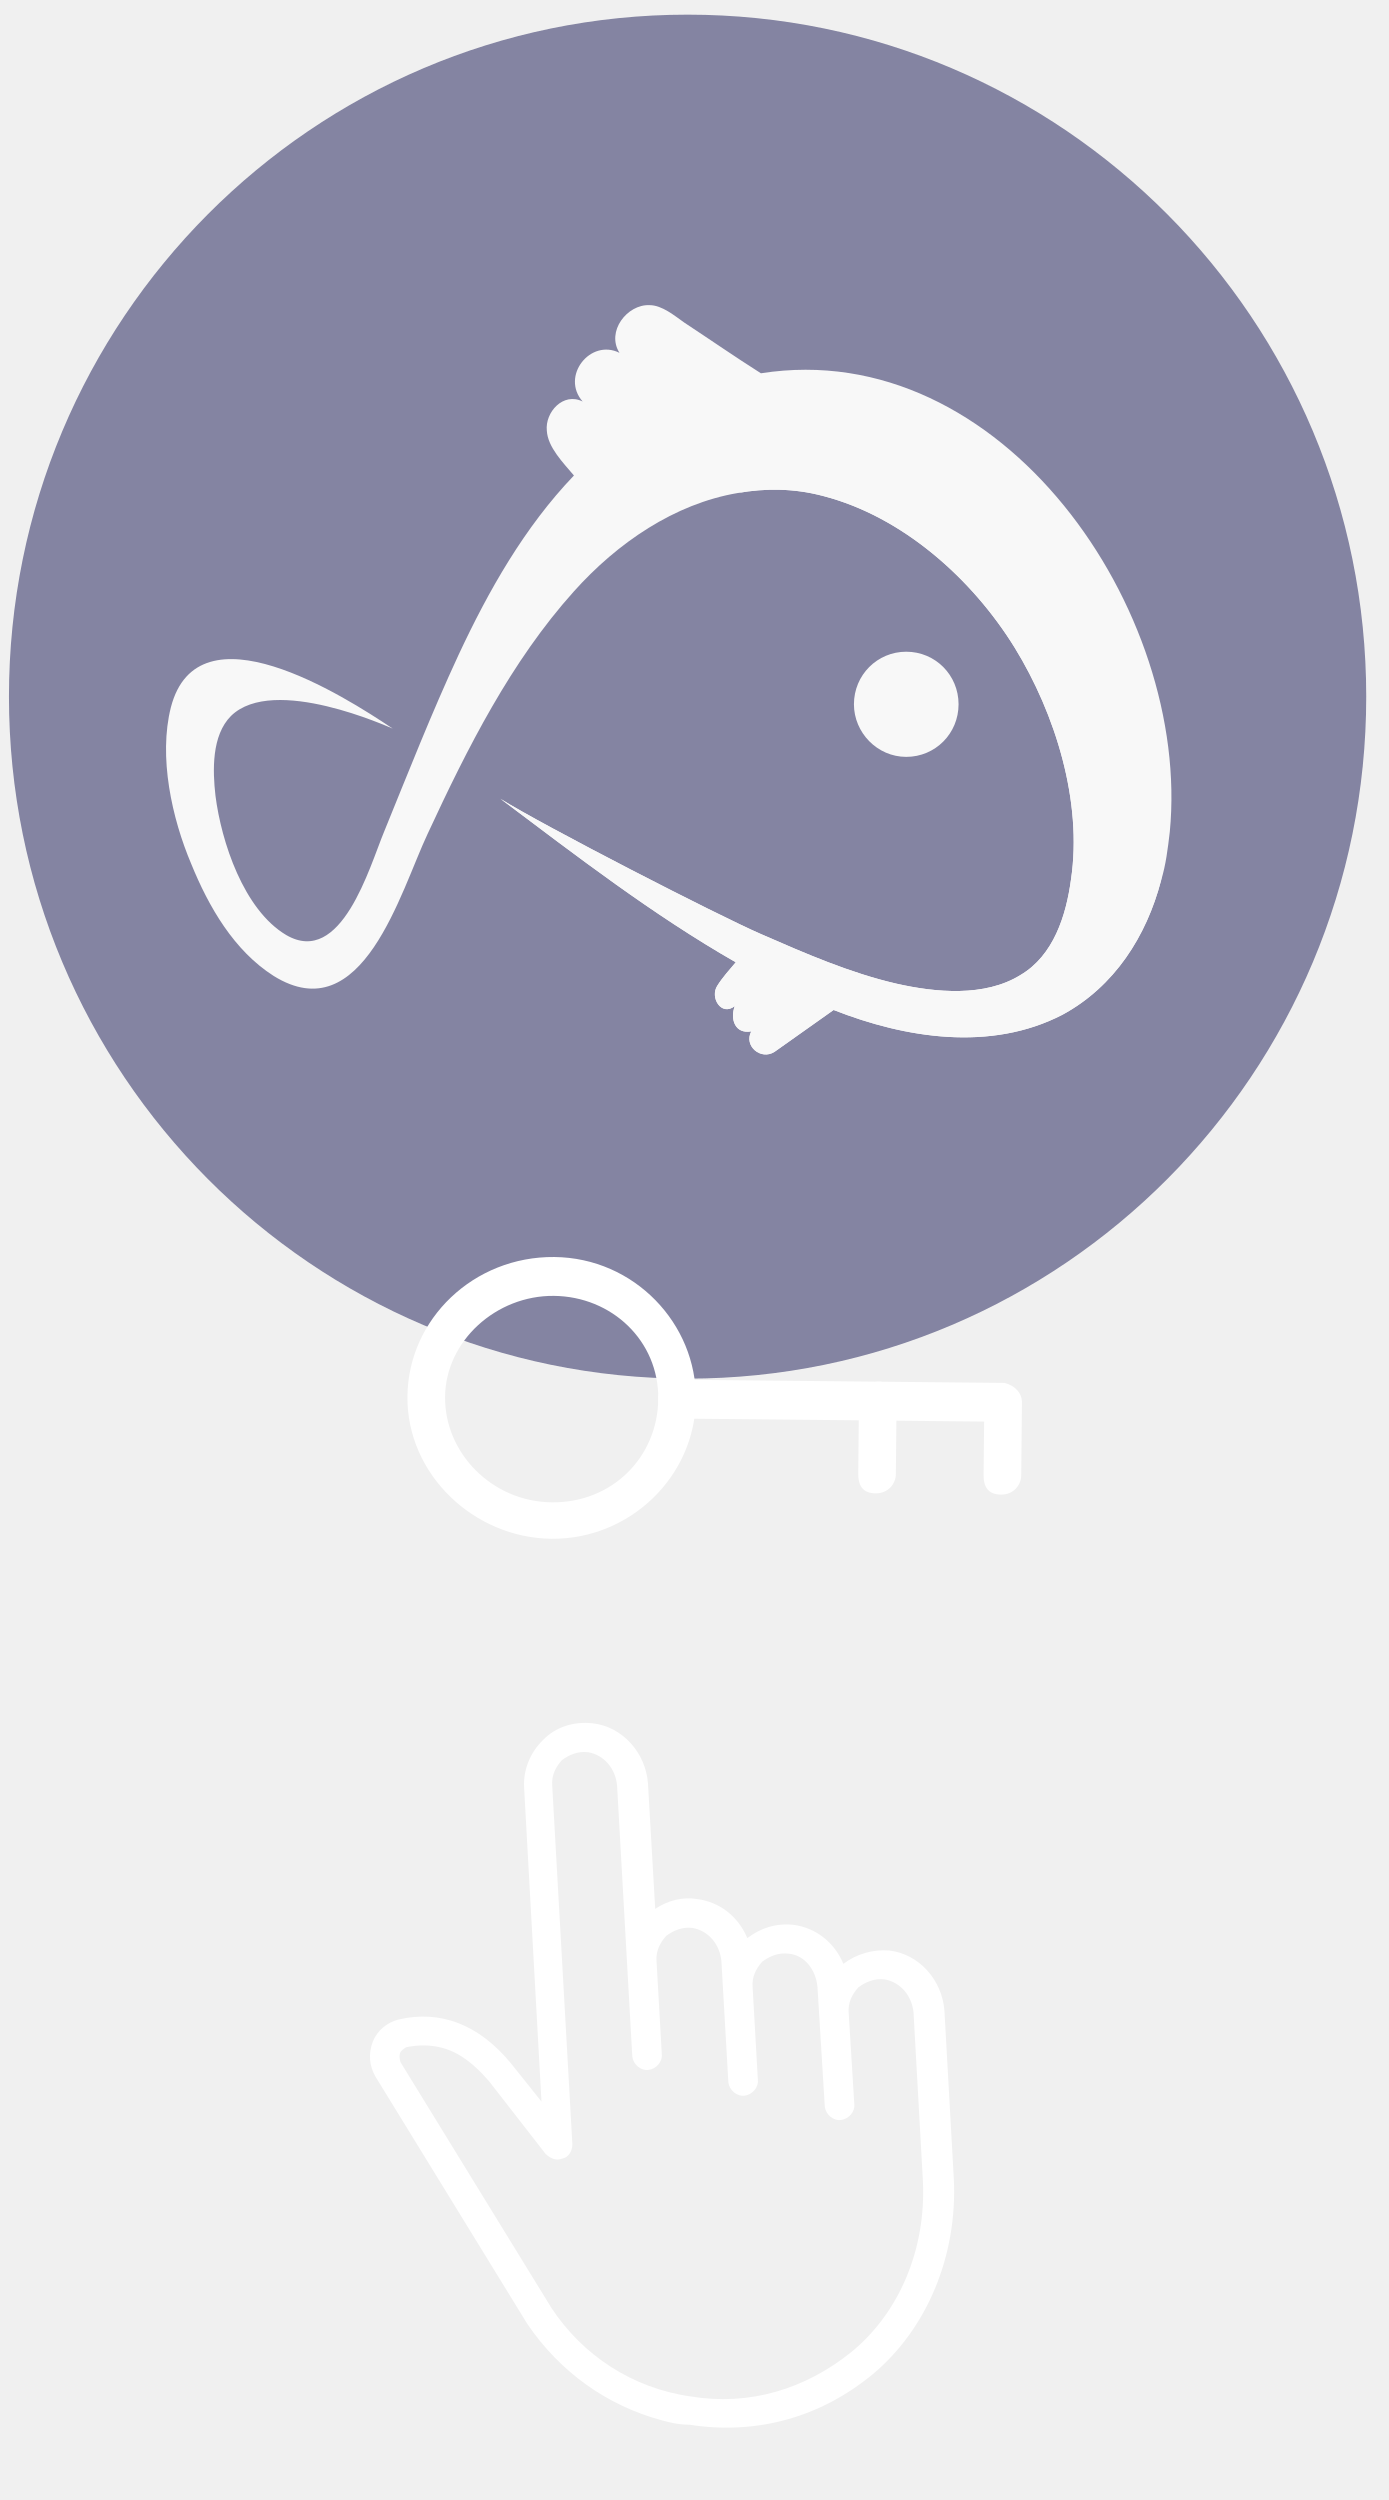
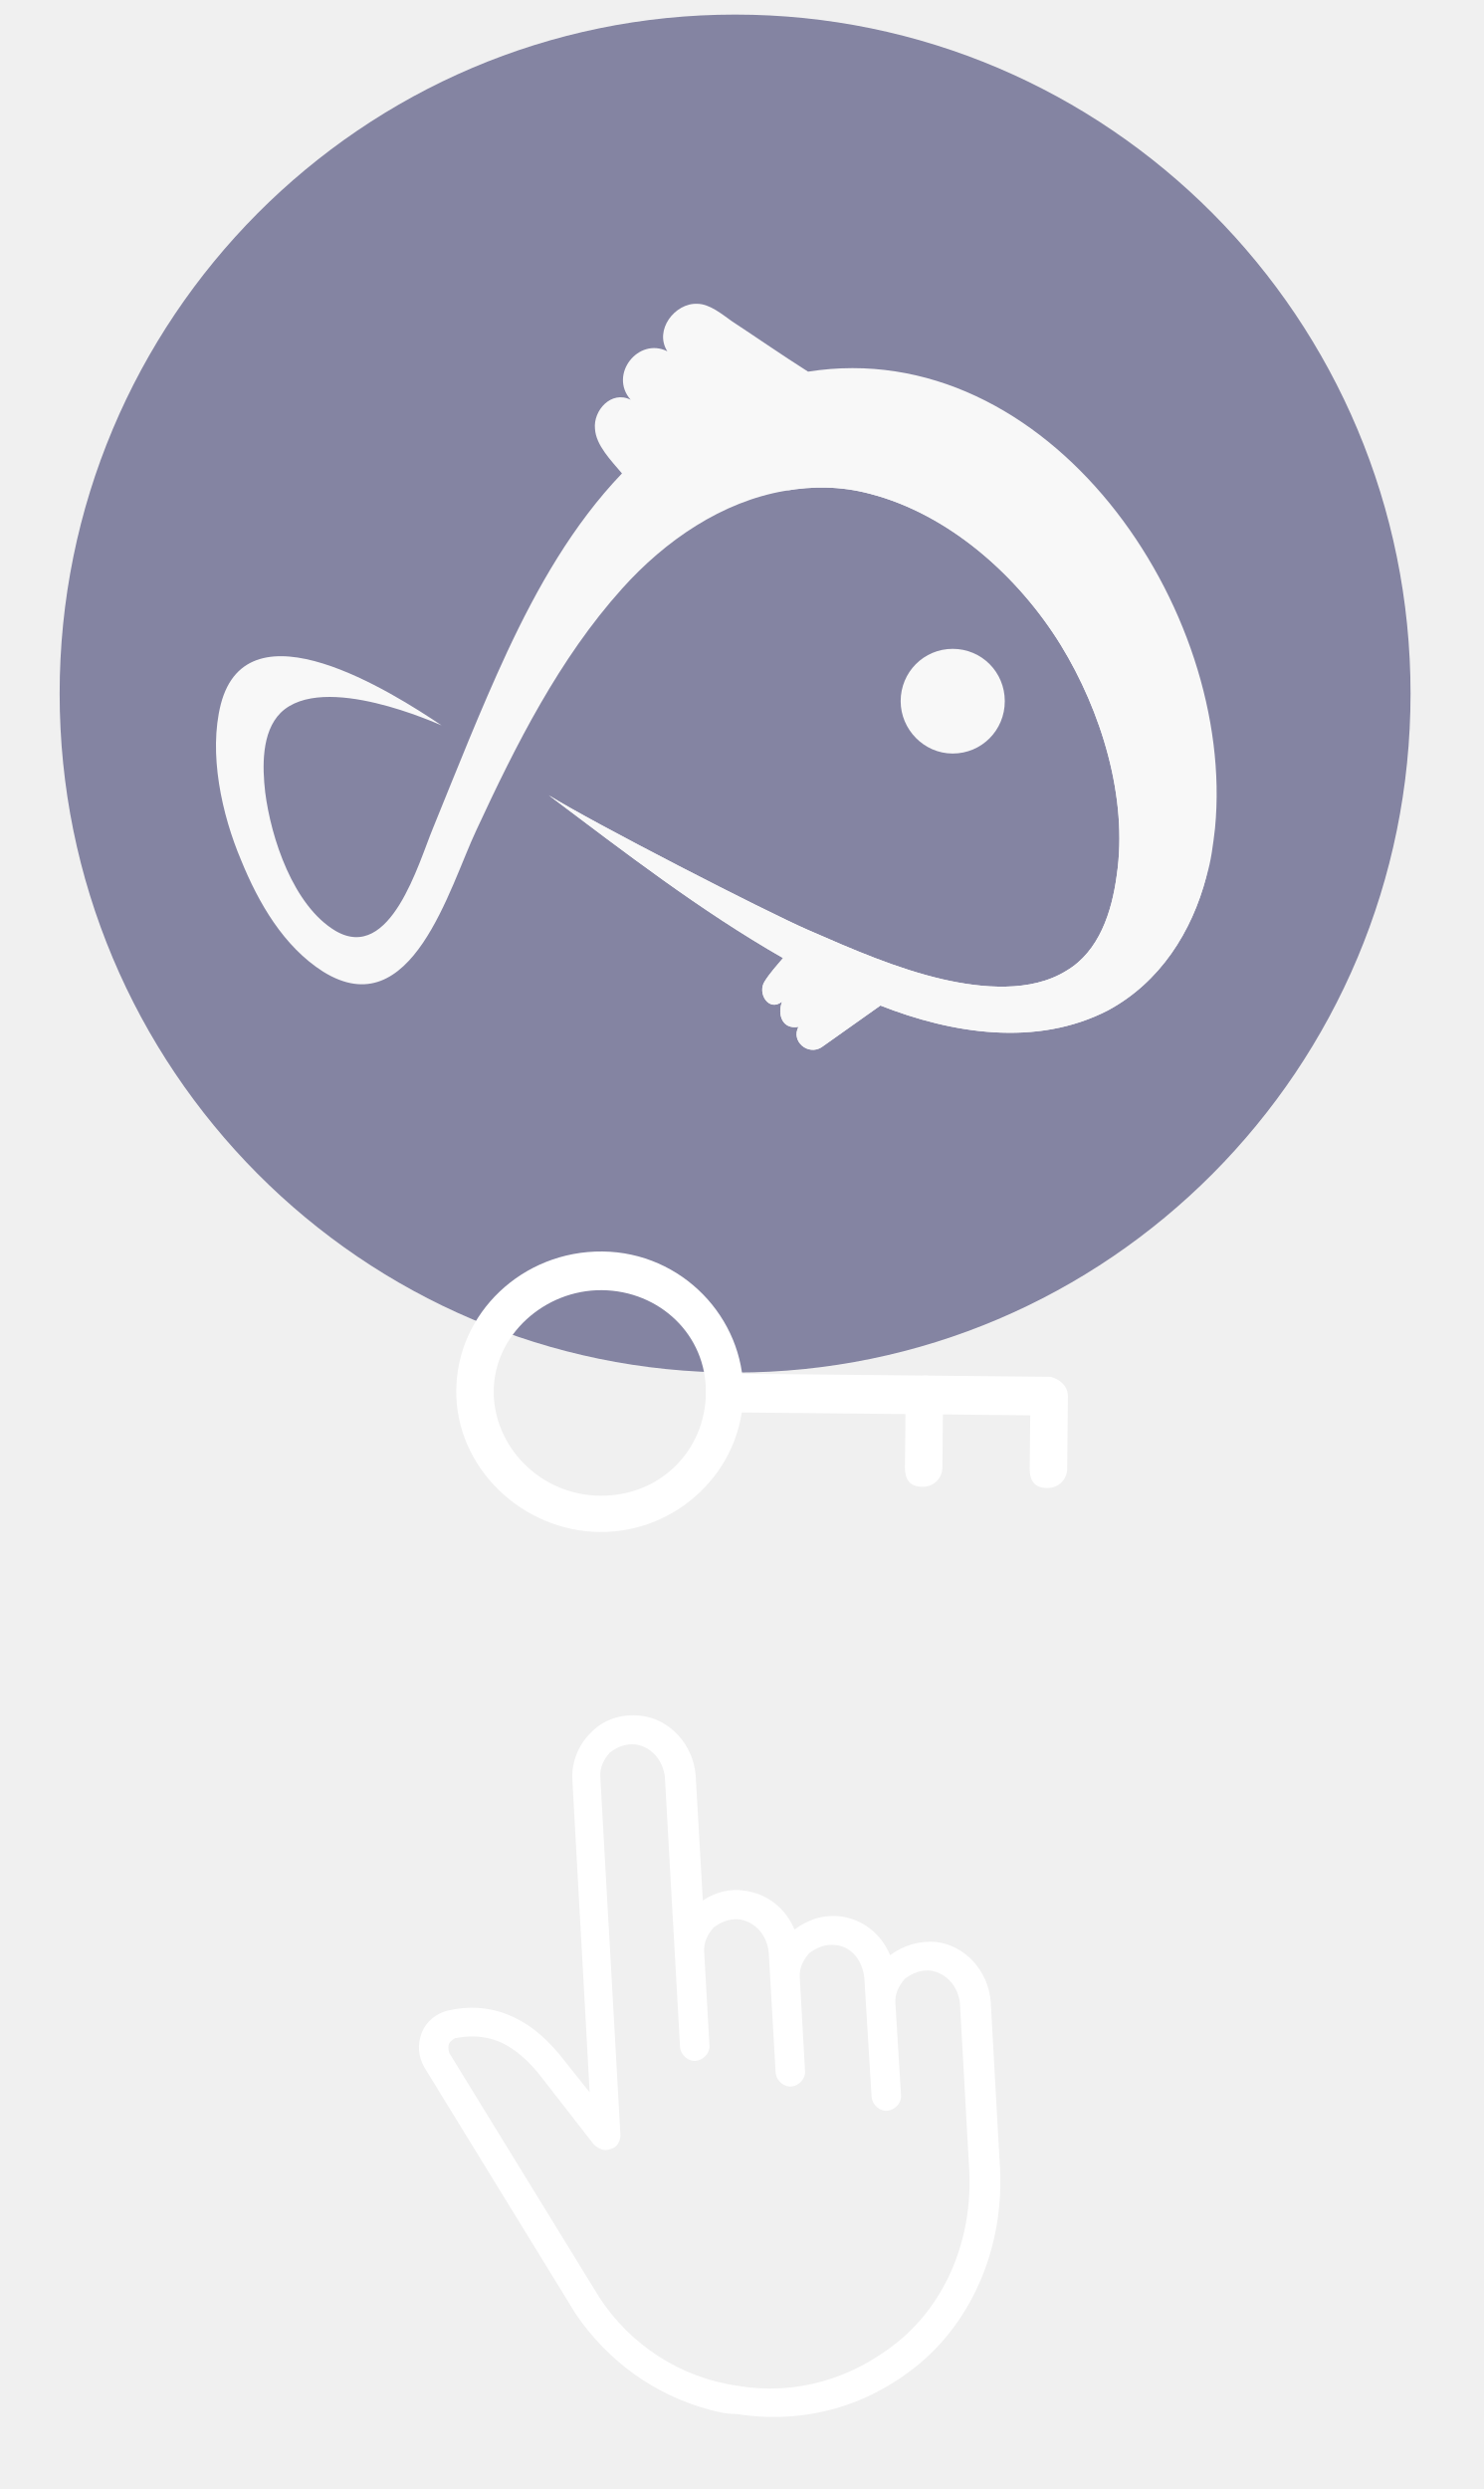
- <svg xmlns="http://www.w3.org/2000/svg" width="60" height="108" viewBox="0 0 60 108" fill="none">
+ <svg xmlns="http://www.w3.org/2000/svg" width="65" height="109" viewBox="0 0 60 108" fill="none">
  <path d="M28.598 104.56C26.218 103.922 24.188 102.466 22.781 100.395L16.223 89.715C15.955 89.252 15.902 88.716 16.11 88.186C16.301 87.716 16.72 87.372 17.212 87.244C19.027 86.818 20.687 87.458 22.07 89.132L23.392 90.789L22.642 77.234C22.593 76.439 22.927 75.682 23.456 75.172C24.001 74.602 24.787 74.356 25.612 74.448C26.882 74.592 27.891 75.709 27.992 77.039L28.305 82.464C28.862 82.093 29.493 81.936 30.119 82.039C31.067 82.162 31.885 82.772 32.284 83.726C32.858 83.293 33.505 83.076 34.27 83.151C35.218 83.274 36.035 83.884 36.434 84.838C37.008 84.406 37.716 84.204 38.419 84.263C39.689 84.407 40.698 85.525 40.799 86.855L41.205 94.128C41.367 97.429 40.061 100.596 37.7 102.569C35.434 104.437 32.679 105.197 29.791 104.749C29.27 104.74 28.965 104.658 28.598 104.56ZM19.108 88.468C18.62 88.337 18.099 88.328 17.546 88.44C17.391 88.529 17.298 88.634 17.281 88.695C17.265 88.756 17.233 88.877 17.306 89.093L23.818 99.696C25.165 101.751 27.333 103.179 29.856 103.529C32.362 103.94 34.779 103.22 36.781 101.606C38.877 99.888 40.008 97.13 39.87 94.227L39.465 86.953C39.4 86.219 38.903 85.63 38.216 85.511C37.772 85.457 37.402 85.618 37.077 85.857C36.796 86.173 36.637 86.521 36.661 86.918L36.905 90.892C36.946 91.228 36.665 91.544 36.327 91.584C35.989 91.624 35.672 91.343 35.631 91.007L35.315 85.841C35.25 85.107 34.77 84.457 34.066 84.399C33.622 84.345 33.252 84.507 32.926 84.745C32.646 85.061 32.487 85.409 32.511 85.806L32.739 89.841C32.779 90.177 32.498 90.493 32.161 90.532C31.823 90.572 31.506 90.292 31.465 89.955L31.165 84.729C31.1 83.995 30.604 83.406 29.916 83.287C29.472 83.233 29.102 83.394 28.776 83.633C28.496 83.949 28.337 84.297 28.361 84.694L28.589 88.729C28.629 89.065 28.348 89.381 28.011 89.421C27.673 89.46 27.356 89.18 27.315 88.843L26.658 77.138C26.593 76.404 26.096 75.815 25.409 75.696C24.965 75.642 24.595 75.803 24.27 76.042C23.989 76.357 23.83 76.706 23.854 77.103L24.727 92.644C24.723 92.904 24.58 93.191 24.303 93.247C24.011 93.364 23.783 93.238 23.571 93.051L21.138 89.924C20.492 89.165 19.841 88.664 19.108 88.468Z" fill="white" />
  <g opacity="0.5">
    <ellipse cx="29.704" cy="30.095" rx="29.317" ry="29.462" fill="#171753" />
    <path d="M36.89 30.425C36.89 29.164 37.895 28.154 39.15 28.154C40.406 28.154 41.41 29.164 41.41 30.425C41.41 31.687 40.406 32.697 39.15 32.697C37.895 32.697 36.89 31.645 36.89 30.425Z" fill="white" />
    <path d="M50.535 35.935C50.451 36.65 50.367 37.365 50.158 38.038C49.53 40.435 48.149 42.622 45.889 43.841C42.792 45.44 39.109 44.851 36.011 43.631C33.458 45.44 33.458 45.44 33.458 45.44C32.872 45.818 32.119 45.187 32.454 44.556C31.742 44.682 31.533 44.01 31.742 43.463C31.156 43.925 30.654 43.084 30.989 42.58C31.198 42.243 31.533 41.865 31.784 41.57C28.185 39.51 24.92 36.986 21.614 34.505C23.497 35.682 31.031 39.552 32.872 40.351C34.798 41.192 36.723 42.033 38.732 42.495C40.406 42.874 42.541 43.084 44.089 42.117C45.512 41.276 46.056 39.552 46.266 37.995C46.768 34.631 45.596 30.846 43.838 27.986C41.996 25 38.983 22.309 35.551 21.425C34.295 21.089 33.04 21.089 31.868 21.299C29.147 21.762 26.678 23.444 24.794 25.547C22.074 28.575 20.191 32.318 18.475 36.019C17.303 38.5 15.67 44.556 11.82 42.159C10.104 41.066 9.016 39.173 8.262 37.323C7.425 35.346 6.839 32.697 7.383 30.552C8.555 26.052 14.833 30.047 16.968 31.477C16.842 31.435 11.82 29.122 9.978 30.93C9.141 31.771 9.183 33.285 9.309 34.379C9.56 36.355 10.522 39.299 12.364 40.393C14.749 41.781 15.963 37.449 16.591 35.935C17.637 33.369 18.642 30.804 19.814 28.281C21.111 25.505 22.66 22.771 24.794 20.542C24.334 19.995 23.664 19.323 23.623 18.608C23.539 17.809 24.334 16.925 25.171 17.346C24.209 16.253 25.506 14.612 26.762 15.243C26.176 14.318 27.096 13.14 28.059 13.182C28.603 13.182 29.147 13.645 29.566 13.939C30.654 14.654 31.742 15.411 32.872 16.126C43.294 14.486 51.456 26.388 50.535 35.935Z" fill="white" />
    <path d="M50.159 38.038C49.531 40.435 48.15 42.622 45.89 43.842C42.793 45.44 39.11 44.851 36.013 43.631C33.459 45.44 33.459 45.44 33.459 45.44C32.873 45.818 32.12 45.187 32.455 44.556C31.743 44.683 31.534 44.01 31.743 43.463C31.157 43.926 30.655 43.084 30.99 42.58C31.199 42.243 31.534 41.865 31.785 41.571C28.186 39.51 24.921 36.986 21.615 34.505C23.498 35.683 31.032 39.552 32.873 40.351C34.799 41.192 36.724 42.033 38.733 42.496C40.407 42.874 42.542 43.084 44.09 42.117C45.513 41.276 46.057 39.552 46.267 37.996C46.769 34.631 45.597 30.846 43.839 27.986C41.998 25 38.984 22.309 35.552 21.426C34.297 21.089 33.041 21.089 31.869 21.299C36.557 19.869 45.597 21.762 48.778 29.038C50.285 32.612 50.578 35.472 50.159 38.038Z" fill="white" />
  </g>
  <path d="M30.062 60.45C30.029 63.808 27.185 66.508 23.826 66.475C20.467 66.441 17.568 63.684 17.601 60.327C17.634 56.969 20.479 54.269 23.946 54.303C27.413 54.337 30.094 57.197 30.062 60.45ZM19.227 60.343C19.203 62.756 21.241 64.875 23.841 64.901C26.442 64.927 28.412 62.952 28.437 60.434C28.462 57.916 26.422 56.007 23.929 55.982C21.437 55.957 19.25 57.929 19.227 60.343Z" fill="white" />
  <path d="M44.148 60.589L44.117 63.737C44.112 64.157 43.783 64.573 43.242 64.568C42.7 64.562 42.486 64.246 42.491 63.721L42.514 61.412L29.295 61.282C28.753 61.276 28.431 60.958 28.436 60.434C28.442 59.909 28.77 59.597 29.312 59.603L43.398 59.742C43.83 59.851 44.152 60.169 44.148 60.589Z" fill="white" />
  <path d="M38.732 60.534L38.701 63.682C38.697 64.102 38.368 64.519 37.826 64.513C37.284 64.508 37.071 64.191 37.076 63.666L37.107 60.518C37.111 60.099 37.44 59.682 37.982 59.688C38.524 59.693 38.736 60.115 38.732 60.534Z" fill="white" />
</svg>
